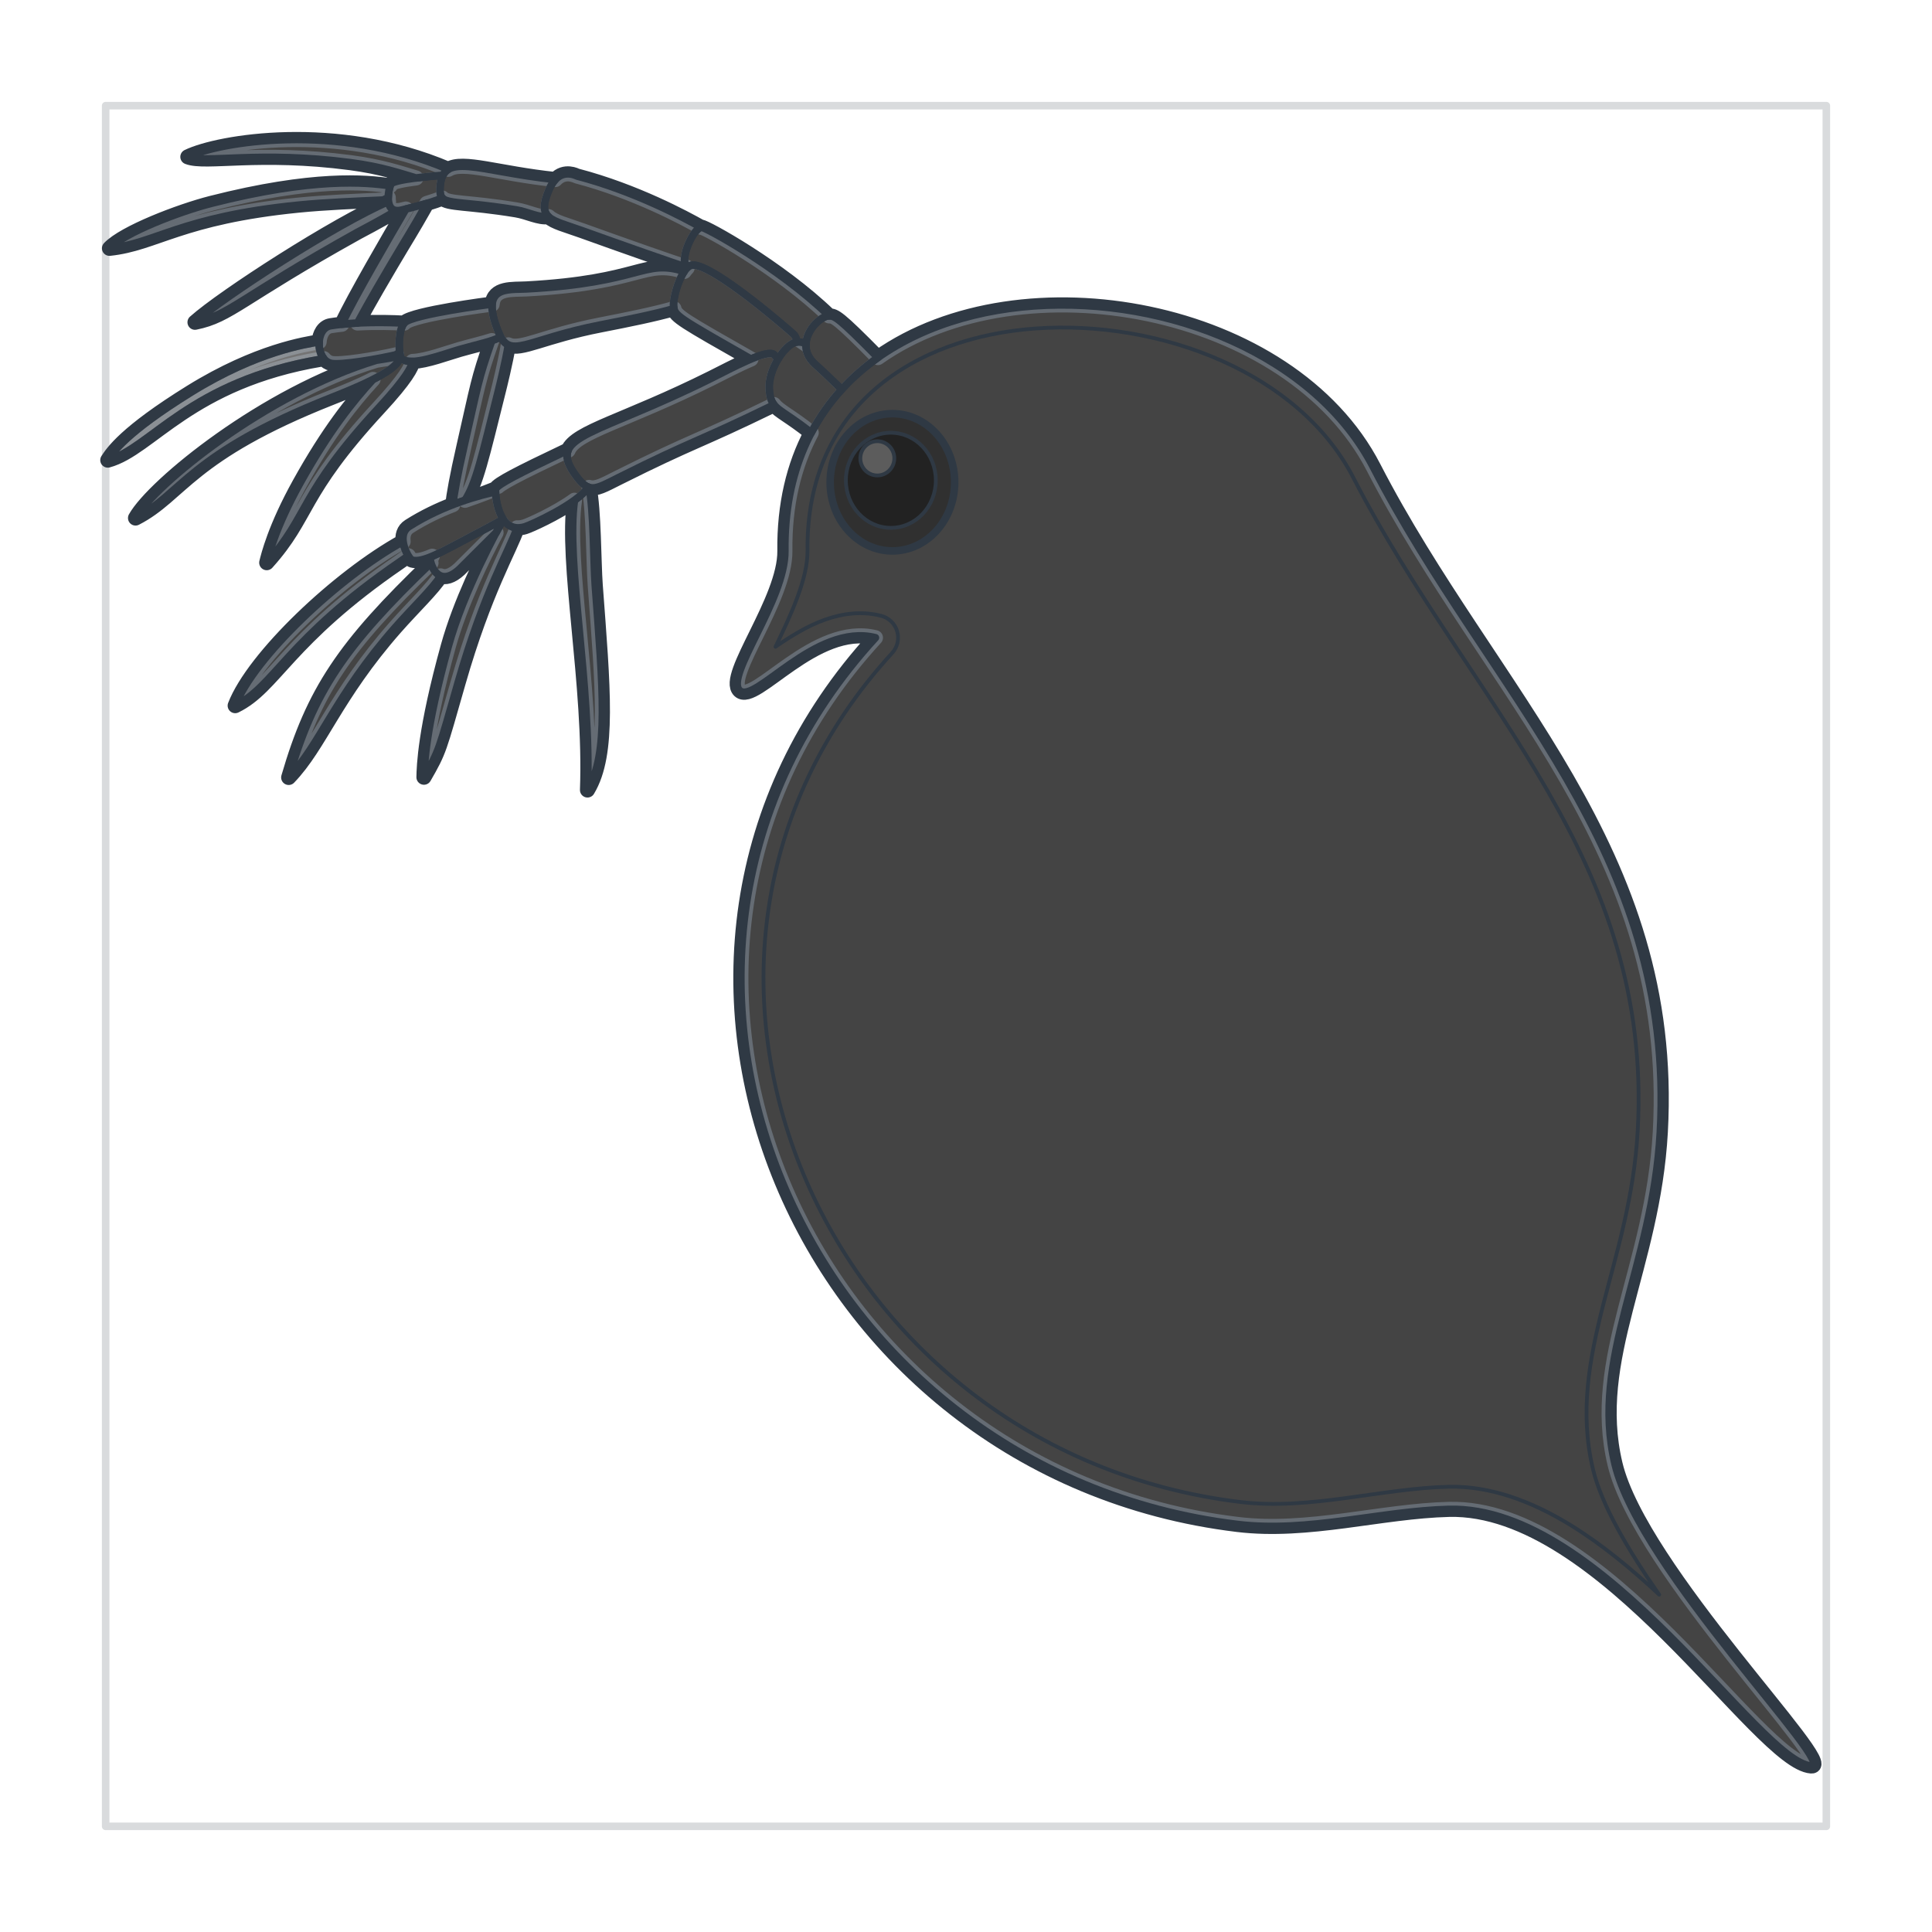
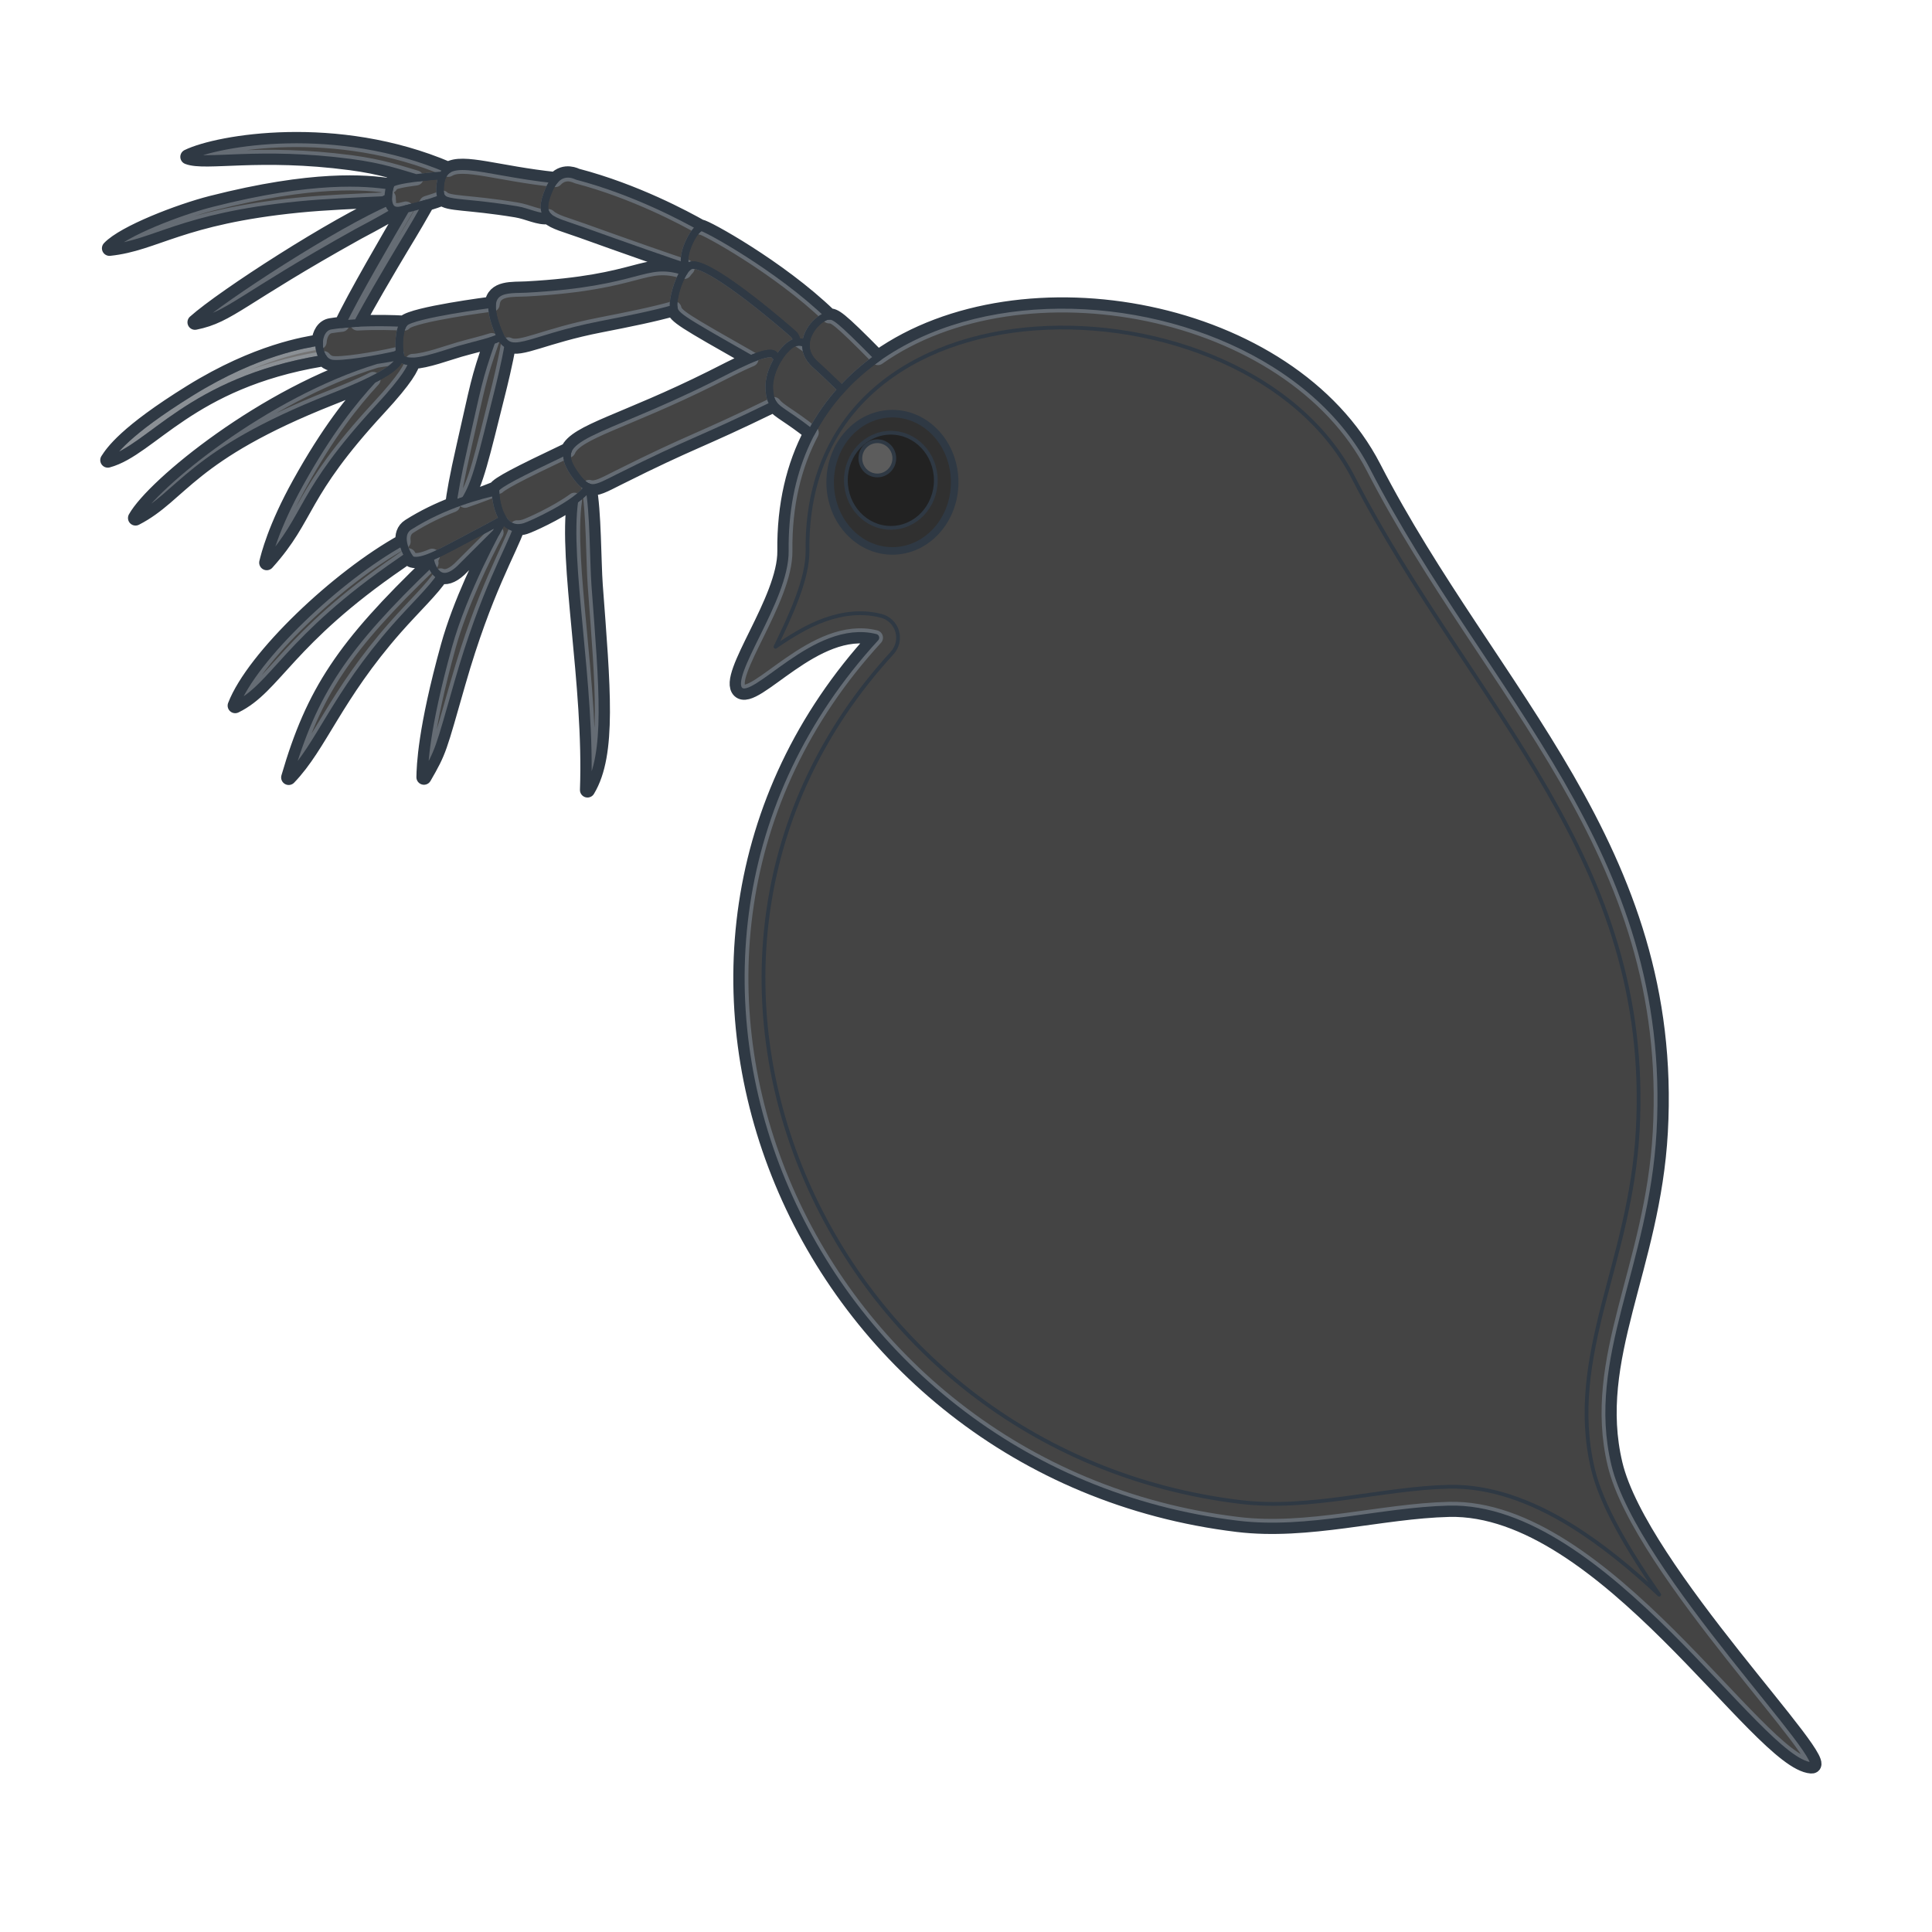
- <svg xmlns="http://www.w3.org/2000/svg" width="100%" height="100%" viewBox="0 0 512 512" version="1.1" xml:space="preserve" style="fill-rule:evenodd;clip-rule:evenodd;stroke-linejoin:round;stroke-miterlimit:2;">
+ <svg xmlns="http://www.w3.org/2000/svg" width="100%" height="100%" viewBox="0 0 512 512" version="1.1" xml:space="preserve" style="fill-rule:evenodd;clip-rule:evenodd;stroke-linecap:round;stroke-linejoin:round;stroke-miterlimit:1.5;">
  <rect id="ArtBoard1" x="0" y="0" width="512" height="512" style="fill:none;" />
-   <rect x="28" y="28" width="456" height="456" style="fill:rgb(128,128,128);fill-opacity:0;stroke:rgb(47,57,68);stroke-opacity:0.18;stroke-width:2px;" />
-   <path d="M85.786,95.032C85.579,95.085 85.366,95.13 85.148,95.167C50.141,101.065 39.884,118.867 28.569,121.935C29.804,120.025 33.232,114.724 50.59,103.962C68.254,93.011 81.283,91.19 84.569,90.602C84.719,88.524 85.749,86.613 87.651,86.315C88.615,86.164 89.596,86.036 90.58,85.93C93.784,79.007 103.486,62.399 107.577,55.396C106.706,55.608 106.107,55.742 105.979,55.762C105.648,55.814 105.351,55.826 105.083,55.802C100.605,58.479 94.941,61.427 94.747,61.535C63.344,78.985 60.863,83.547 51.678,85.404C59.175,78.687 89.111,59.36 102.958,53.421C102.908,53.078 102.888,52.72 102.892,52.36C102.432,52.572 101.967,52.792 101.497,53.017C94.744,53.321 86.266,53.643 79.008,54.37C47.772,57.499 41.238,64.533 29.011,65.806C32.922,61.684 47.587,56.032 56.019,53.884C83.046,46.998 96.959,48.272 103.396,49.24C103.462,49.04 103.523,48.89 103.571,48.807C103.964,48.127 107.059,47.567 110.251,47.16C105.979,45.924 101.308,44.218 92.874,43.108C68.715,39.929 54.499,43.386 49.786,41.568C57.868,37.634 89.208,32.216 118.802,44.875C122.703,42.48 131.877,45.972 147.169,47.578C149.699,44.91 152.665,46.587 152.976,46.668C168.366,50.71 181.579,57.869 185.758,60.226C185.784,60.219 185.81,60.213 185.835,60.209C186.68,60.059 206.398,70.814 219.741,83.711C219.743,83.711 219.744,83.711 219.746,83.711C221.217,83.785 221.893,83.819 232.658,94.758C270.785,67.849 341.945,81.088 364,123.869C395,184 444.167,225 440,300C438,336 421.333,360 428,388C434.667,416 487.435,468.531 480,468C466,467 425,399 384,400C365.978,400.44 346.72,406.259 328,404C212,390 154,254 232,169C216,165 200,186.833 196,183C192,179.167 208.154,158.965 208,146C207.854,133.758 210.411,123.347 214.981,114.678C209.352,110.182 206.493,109.021 205.081,107.205C205.013,107.268 204.944,107.329 204.873,107.39C184.448,117.339 184.105,116.466 163.831,126.612C160.064,128.497 158.004,129.726 156.112,129.17C157.362,135.073 157.302,149.129 157.744,155.074C159.767,182.28 161.468,199.776 155.691,209.353C156.74,181.414 149.875,148.966 152.247,132.572C147.484,136.047 140.281,139.243 139.084,139.604C138.332,139.83 137.65,139.913 137.033,139.879C135.217,145.455 128.387,156.529 121.419,180.845C116.288,198.747 116.468,198.844 112.351,205.968C112.413,203.147 112.623,193.563 118.796,171.286C121.998,159.729 128.185,147.322 131.455,141.16C128.319,144.303 122.056,150.558 121.756,150.833C119.597,152.812 117.976,153.096 116.79,152.619C114.754,155.909 109.506,160.87 104.739,166.285C88.8,184.394 84.761,197.482 76.506,206.031C83.094,183.387 91.154,171.336 114.222,149.192C114.053,148.612 114.278,147.677 114.548,147.404C112.228,148.39 110.452,148.816 109.159,148.42C108.971,148.362 108.601,147.935 108.208,147.288C107.086,148.106 106.033,148.828 105.836,148.963C75.943,169.454 72.799,181.891 62.326,187.004C67.216,174.273 89.67,152.965 106.834,143.513C106.643,141.981 106.976,140.446 108.463,139.5C112.362,137.019 116.376,135.145 119.988,133.747C120.291,131.162 121.054,126.603 123.012,118.044C126.729,101.798 126.601,100.929 130.33,90.256C128.156,90.977 125.218,91.638 121.793,92.615C118.585,93.529 113.025,95.649 109.369,95.782C109.089,97.219 107.65,100.205 100.438,108.007C79.07,131.123 81.983,136.574 70.687,149.115C71.114,147.348 72.91,139.901 79.439,128.146C87.079,114.39 93.37,106.535 98.855,100.55C95.005,102.508 90.464,104.311 87.752,105.382C49.918,120.332 48.091,131.029 35.917,137.28C40.747,128.652 70.316,104.401 99.725,95.477C101.302,95.239 102.905,94.971 104.427,94.692L105.097,93.997C99.333,95.34 90.118,96.791 87.83,96.31C86.985,96.133 86.304,95.669 85.786,95.032ZM94.745,85.597C99.656,85.329 104.264,85.478 107.113,85.632C107.156,85.584 107.201,85.538 107.246,85.494C109.596,83.275 129.771,80.642 130.139,80.634C130.236,80.632 130.331,80.631 130.423,80.632C130.863,76.14 135.843,76.763 139.501,76.566C170.279,74.911 170.414,68.529 181.333,71.927C181.579,71.569 181.836,71.255 182.101,70.999C182.029,70.929 181.963,70.854 181.902,70.774C179.257,70.011 165.246,65.081 154.19,61.103C149.98,59.588 146.89,58.859 145.357,57.416C142.848,57.786 139.964,56.142 136.808,55.625C123.682,53.473 118.761,54.105 117.211,52.472C116.199,52.932 114.698,53.436 113.12,53.908C108.73,61.666 108.065,62.487 103.682,69.911C97.67,80.096 95.671,83.874 94.745,85.597ZM150.551,119.343C152.608,114.391 165.58,111.674 188.527,100.232C191.434,98.783 195.565,96.592 199.011,95.148C181.149,84.995 179.045,83.803 178.601,81.792C173.595,83.225 166.783,84.621 159.145,86.109C143.947,89.07 138.038,92.959 134.712,91.394C134.002,95.847 132.298,102.656 132.085,103.51C127.587,121.492 126.159,128.003 123.223,132.579C126.788,131.381 131.32,129.597 131.355,129.542C132.161,128.259 136.818,125.812 150.483,119.318L150.551,119.343Z" style="stroke:rgb(47,57,68);stroke-width:4px;stroke-linecap:round;stroke-miterlimit:1.5;" />
-   <path d="M208,146C208.154,158.965 192,179.167 196,183C200,186.833 216,165 232,169C154,254 212,390 328,404C346.72,406.259 365.978,400.44 384,400C425,399 466,467 480,468C487.435,468.531 434.667,416 428,388C421.333,360 438,336 440,300C444.167,225 395,184 364,123.869C333.245,64.212 207,62 208,146Z" style="fill:rgb(228,227,228);fill-opacity:0.3;stroke:rgb(47,57,68);stroke-width:2px;stroke-linecap:round;stroke-miterlimit:1.5;" />
-   <path d="M205.512,171.41C209.449,163.26 214.089,153.441 214,145.929C213.544,107.656 242.364,89.317 274.514,87.048C307.461,84.723 344.307,98.763 358.667,126.618C374.212,156.771 394.298,182.135 409.989,209.355C425.083,235.538 436.019,263.492 434.009,299.667C433.034,317.228 428.433,331.853 424.937,345.512C421.104,360.491 418.597,374.411 422.163,389.39C424.381,398.705 431.369,410.672 439.703,422.602C432.313,415.724 424.431,409.225 416.293,404.214C405.772,397.736 394.789,393.735 383.854,394.002C366.107,394.435 347.153,400.268 328.719,398.043C217.594,384.632 161.699,254.484 236.421,173.057C237.851,171.498 238.355,169.301 237.747,167.275C237.138,165.248 235.508,163.692 233.455,163.179C228.447,161.927 223.431,162.517 218.639,164.218C213.931,165.889 209.446,168.678 205.512,171.41Z" style="fill:none;stroke:rgb(47,57,68);stroke-width:1px;stroke-linecap:round;stroke-miterlimit:1.5;" />
-   <path d="M232.658,94.758C229.161,97.227 225.941,100.033 223.063,103.185C222.93,103.07 222.785,102.938 222.627,102.787C219.293,99.612 219.356,99.586 215.966,96.5C209.876,90.957 216.92,83.569 219.746,83.711C221.217,83.785 221.893,83.819 232.658,94.758Z" style="fill:rgb(228,227,228);fill-opacity:0.3;stroke:rgb(47,57,68);stroke-width:2px;stroke-linecap:round;stroke-miterlimit:1.5;" />
-   <path d="M182.101,70.999C179.805,68.803 183.737,60.581 185.835,60.209C186.68,60.059 206.398,70.814 219.741,83.711C217.56,83.609 212.883,87.97 213.64,92.512C212.881,91.985 211.982,91.359 211.006,90.68L211.114,90.666C211.13,89.887 210.884,89.161 210.265,88.553C209.748,88.043 189.077,69.926 183.523,70.26C183.033,70.29 182.555,70.56 182.101,70.999Z" style="fill:rgb(228,227,228);fill-opacity:0.3;stroke:rgb(47,57,68);stroke-width:2px;stroke-linecap:round;stroke-miterlimit:1.5;" />
-   <path d="M185.758,60.226C183.709,60.764 180.074,68.324 181.902,70.774C179.257,70.011 165.246,65.081 154.19,61.103C146.029,58.166 142.078,58.184 145.512,50.221C148.176,44.043 152.593,46.568 152.976,46.668C168.366,50.71 181.579,57.869 185.758,60.226Z" style="fill:rgb(228,227,228);fill-opacity:0.3;stroke:rgb(47,57,68);stroke-width:2px;stroke-linecap:round;stroke-miterlimit:1.5;" />
-   <path d="M147.169,47.578C146.58,48.199 146.015,49.055 145.512,50.221C143.849,54.076 143.918,56.061 145.357,57.416C142.848,57.786 139.964,56.142 136.808,55.625C119.437,52.777 116.436,54.805 116.603,50.005C116.958,39.761 126.445,45.402 147.169,47.578Z" style="fill:rgb(228,227,228);fill-opacity:0.3;stroke:rgb(47,57,68);stroke-width:2px;stroke-linecap:round;stroke-miterlimit:1.5;" />
-   <path d="M102.958,53.421C103.139,54.657 103.721,55.683 105.083,55.802C100.605,58.479 94.941,61.427 94.747,61.535C63.344,78.985 60.863,83.547 51.678,85.404C59.175,78.687 89.111,59.36 102.958,53.421Z" style="fill:rgb(228,227,228);fill-opacity:0.3;stroke:rgb(47,57,68);stroke-width:2px;stroke-linecap:round;stroke-miterlimit:1.5;" />
-   <path d="M117.363,46.446C116.906,47.328 116.655,48.494 116.603,50.005C116.562,51.178 116.71,51.943 117.211,52.472C114.123,53.878 106.478,55.684 105.979,55.762C101.445,56.475 103.111,49.606 103.571,48.807C104.335,47.483 115.342,46.614 117.363,46.446Z" style="fill:rgb(228,227,228);fill-opacity:0.3;stroke:rgb(47,57,68);stroke-width:2px;stroke-linecap:round;stroke-miterlimit:1.5;" />
-   <path d="M214.981,114.678C206.396,107.822 204.255,108.721 203.861,103.226C203.471,97.77 208.197,91.088 211.006,90.68C211.83,90.56 212.691,90.691 213.577,91.017C213.435,92.833 214.052,94.758 215.966,96.5C219.356,99.586 219.293,99.612 222.627,102.787C222.785,102.938 222.93,103.07 223.063,103.185C219.94,106.605 217.219,110.433 214.981,114.678Z" style="fill:rgb(228,227,228);fill-opacity:0.3;stroke:rgb(47,57,68);stroke-width:2px;stroke-linecap:round;stroke-miterlimit:1.5;" />
-   <path d="M199.011,95.148C179.311,83.95 178.779,83.652 178.501,81.135C178.239,78.754 180.667,70.432 183.523,70.26C189.077,69.926 209.748,88.043 210.265,88.553C210.884,89.161 211.13,89.887 211.114,90.666L211.006,90.68C209.568,90.889 207.628,92.741 206.129,95.231C205.83,94.746 205.492,94.322 205.119,93.978C204.329,93.246 201.913,93.933 199.011,95.148Z" style="fill:rgb(228,227,228);fill-opacity:0.3;stroke:rgb(47,57,68);stroke-width:2px;stroke-linecap:round;stroke-miterlimit:1.5;" />
-   <path d="M132.687,89.266C133.276,90.341 133.921,91.022 134.712,91.394C134.002,95.847 132.298,102.656 132.085,103.51C127.587,121.492 126.159,128.003 123.223,132.579C122.194,132.925 121.11,133.313 119.988,133.747C120.291,131.162 121.054,126.603 123.012,118.044C126.729,101.798 126.601,100.929 130.33,90.256C131.264,89.947 132.057,89.627 132.687,89.266Z" style="fill:rgb(228,227,228);fill-opacity:0.3;stroke:rgb(47,57,68);stroke-width:2px;stroke-linecap:round;stroke-miterlimit:1.5;" />
-   <path d="M181.333,71.927C179.545,74.521 178.31,79.402 178.501,81.135C178.527,81.37 178.555,81.585 178.601,81.792C173.595,83.225 166.783,84.621 159.145,86.109C138.991,90.036 135.172,95.594 132.049,87.902C127.045,75.575 134.505,76.835 139.501,76.566C170.279,74.911 170.414,68.529 181.333,71.927Z" style="fill:rgb(228,227,228);fill-opacity:0.3;stroke:rgb(47,57,68);stroke-width:2px;stroke-linecap:round;stroke-miterlimit:1.5;" />
-   <path d="M130.423,80.632C130.263,82.274 130.709,84.601 132.049,87.902C132.257,88.414 132.468,88.867 132.687,89.266C130.589,90.467 126.688,91.219 121.793,92.615C117.456,93.851 108.815,97.292 106.4,95.044C105.645,94.342 105.285,87.348 107.246,85.494C109.596,83.275 129.771,80.642 130.139,80.634C130.236,80.632 130.331,80.631 130.423,80.632Z" style="fill:rgb(228,227,228);fill-opacity:0.3;stroke:rgb(47,57,68);stroke-width:2px;stroke-linecap:round;stroke-miterlimit:1.5;" />
-   <path d="M107.113,85.632C105.711,87.21 105.61,91.577 105.979,93.785C100.325,95.181 90.239,96.816 87.83,96.31C83.501,95.401 83.474,86.97 87.651,86.315C94.845,85.187 102.902,85.404 107.113,85.632Z" style="fill:rgb(228,227,228);fill-opacity:0.3;stroke:rgb(47,57,68);stroke-width:2px;stroke-linecap:round;stroke-miterlimit:1.5;" />
-   <path d="M110.251,47.16C105.979,45.924 101.308,44.218 92.874,43.108C68.715,39.929 54.499,43.386 49.786,41.568C57.868,37.634 89.208,32.216 118.802,44.875C118.196,45.247 117.717,45.761 117.363,46.446C116.38,46.528 113.272,46.775 110.251,47.16Z" style="fill:rgb(228,227,228);fill-opacity:0.3;stroke:rgb(47,57,68);stroke-width:2px;stroke-linecap:round;stroke-miterlimit:1.5;" />
-   <path d="M101.497,53.017C94.744,53.321 86.266,53.643 79.008,54.37C47.772,57.499 41.238,64.533 29.011,65.806C32.922,61.684 47.587,56.032 56.019,53.884C83.046,46.998 96.959,48.272 103.396,49.24C103.176,49.908 102.903,51.141 102.892,52.36C102.432,52.572 101.967,52.792 101.497,53.017Z" style="fill:rgb(228,227,228);fill-opacity:0.3;stroke:rgb(47,57,68);stroke-width:2px;stroke-linecap:round;stroke-miterlimit:1.5;" />
-   <path d="M90.58,85.93C93.784,79.007 103.486,62.399 107.577,55.396C108.989,55.053 111.117,54.506 113.12,53.908C108.73,61.666 108.065,62.487 103.682,69.911C97.67,80.096 95.671,83.874 94.745,85.597C93.369,85.672 91.97,85.78 90.58,85.93Z" style="fill:rgb(228,227,228);fill-opacity:0.3;stroke:rgb(47,57,68);stroke-width:2px;stroke-linecap:round;stroke-miterlimit:1.5;" />
-   <path d="M84.569,90.602C84.455,92.198 84.859,93.891 85.786,95.032C85.579,95.085 85.366,95.13 85.148,95.167C50.141,101.065 39.884,118.867 28.569,121.935C29.804,120.025 33.232,114.724 50.59,103.962C68.254,93.011 81.283,91.19 84.569,90.602Z" style="fill:rgb(228,227,228);fill-opacity:0.3;stroke:rgb(47,57,68);stroke-width:2px;stroke-linecap:round;stroke-miterlimit:1.5;" />
-   <path d="M109.369,95.782C109.089,97.219 107.65,100.205 100.438,108.007C79.07,131.123 81.983,136.574 70.687,149.115C71.114,147.348 72.91,139.901 79.439,128.146C87.079,114.39 93.37,106.535 98.855,100.55C102.364,98.765 105.298,96.851 105.75,95.241C105.854,94.869 105.777,94.625 105.568,94.478C105.194,94.55 104.813,94.622 104.427,94.692L105.144,93.948C105.218,93.879 105.505,93.566 105.898,93.199C106.005,94.144 106.187,94.846 106.4,95.044C107.029,95.63 108.081,95.829 109.369,95.782Z" style="fill:rgb(228,227,228);fill-opacity:0.3;stroke:rgb(47,57,68);stroke-width:2px;stroke-linecap:round;stroke-miterlimit:1.5;" />
-   <path d="M84.569,90.602C84.455,92.198 84.859,93.891 85.786,95.032C85.579,95.085 85.366,95.13 85.148,95.167C50.141,101.065 39.884,118.867 28.569,121.935C29.804,120.025 33.232,114.724 50.59,103.962C68.254,93.011 81.283,91.19 84.569,90.602Z" style="fill:rgb(228,227,228);fill-opacity:0.3;stroke:rgb(47,57,68);stroke-width:2px;stroke-linecap:round;stroke-miterlimit:1.5;" />
-   <path d="M99.725,95.477C101.701,95.179 103.719,94.834 105.568,94.478C105.777,94.625 105.854,94.869 105.75,95.241C104.801,98.618 92.935,103.334 87.752,105.382C49.918,120.332 48.091,131.029 35.917,137.28C40.747,128.652 70.316,104.401 99.725,95.477Z" style="fill:rgb(228,227,228);fill-opacity:0.3;stroke:rgb(47,57,68);stroke-width:2px;stroke-linecap:round;stroke-miterlimit:1.5;" />
-   <path d="M205.081,107.205C205.013,107.268 204.944,107.329 204.873,107.39C184.448,117.339 184.105,116.466 163.831,126.612C157.519,129.771 155.999,131.086 152.037,125.254C145.23,115.236 158.123,115.392 188.527,100.232C193.882,97.562 203.391,92.377 205.119,93.978C205.492,94.322 205.83,94.746 206.129,95.231C204.699,97.607 203.671,100.562 203.861,103.226C203.997,105.118 204.339,106.252 205.081,107.205Z" style="fill:rgb(228,227,228);fill-opacity:0.3;stroke:rgb(47,57,68);stroke-width:2px;stroke-linecap:round;stroke-miterlimit:1.5;" />
-   <path d="M155.886,129.095C155.961,129.123 156.037,129.148 156.112,129.17C157.362,135.073 157.302,149.129 157.744,155.074C159.767,182.28 161.468,199.776 155.691,209.353C156.74,181.414 149.875,148.966 152.247,132.572C153.837,131.412 155.155,130.222 155.886,129.095Z" style="fill:rgb(228,227,228);fill-opacity:0.3;stroke:rgb(47,57,68);stroke-width:2px;stroke-linecap:round;stroke-miterlimit:1.5;" />
-   <path d="M133.37,137.637C134.221,138.881 135.403,139.789 137.033,139.879C135.217,145.455 128.387,156.529 121.419,180.845C116.288,198.747 116.468,198.844 112.351,205.968C112.413,203.147 112.623,193.563 118.796,171.286C122.881,156.546 131.821,140.421 133.37,137.637Z" style="fill:rgb(228,227,228);fill-opacity:0.3;stroke:rgb(47,57,68);stroke-width:2px;stroke-linecap:round;stroke-miterlimit:1.5;" />
-   <path d="M150.551,119.343C149.883,120.952 150.368,122.797 152.037,125.254C153.54,127.466 154.691,128.65 155.886,129.095C152.962,133.597 140.681,139.123 139.084,139.604C131.603,141.856 131.112,129.928 131.355,129.542C132.161,128.259 136.818,125.812 150.483,119.318C150.506,119.325 150.529,119.334 150.551,119.343Z" style="fill:rgb(228,227,228);fill-opacity:0.3;stroke:rgb(47,57,68);stroke-width:2px;stroke-linecap:round;stroke-miterlimit:1.5;" />
-   <path d="M106.834,143.513C107.01,144.929 107.633,146.343 108.208,147.288C107.086,148.106 106.033,148.828 105.836,148.963C75.943,169.454 72.799,181.891 62.326,187.004C67.216,174.273 89.67,152.965 106.834,143.513Z" style="fill:rgb(228,227,228);fill-opacity:0.3;stroke:rgb(47,57,68);stroke-width:2px;stroke-linecap:round;stroke-miterlimit:1.5;" />
-   <path d="M114.222,149.192C114.56,150.349 115.356,152.041 116.79,152.619C114.754,155.909 109.506,160.87 104.739,166.285C88.8,184.394 84.761,197.482 76.506,206.031C83.094,183.387 91.154,171.336 114.222,149.192Z" style="fill:rgb(228,227,228);fill-opacity:0.3;stroke:rgb(47,57,68);stroke-width:2px;stroke-linecap:round;stroke-miterlimit:1.5;" />
-   <path d="M131.455,141.16C128.319,144.303 122.056,150.558 121.756,150.833C115.676,156.405 113.859,148.542 114.037,148.064C114.096,147.904 114.278,147.677 114.548,147.404C117.324,146.225 120.878,144.243 125.31,141.909C127.216,140.905 129.871,139.521 132.573,138.032C132.68,138.217 132.774,138.399 132.855,138.567C132.495,139.222 132.019,140.098 131.455,141.16Z" style="fill:rgb(228,227,228);fill-opacity:0.3;stroke:rgb(47,57,68);stroke-width:2px;stroke-linecap:round;stroke-miterlimit:1.5;" />
-   <path d="M131.314,130.341C131.36,131.885 131.795,135.304 133.347,137.602C130.385,139.254 127.398,140.809 125.31,141.909C117.173,146.194 111.998,149.289 109.159,148.42C108.4,148.187 104.662,141.919 108.463,139.5C117.769,133.577 127.734,131.112 131.314,130.341Z" style="fill:rgb(228,227,228);fill-opacity:0.3;stroke:rgb(47,57,68);stroke-width:2px;stroke-linecap:round;stroke-miterlimit:1.5;" />
-   <ellipse cx="236.5" cy="127.812" rx="16.5" ry="18.188" style="fill-opacity:0.3;stroke:rgb(47,57,68);stroke-width:2px;stroke-linecap:round;stroke-miterlimit:1.5;" />
-   <ellipse cx="236.082" cy="127.282" rx="11.918" ry="12.604" style="fill-opacity:0.3;stroke:rgb(47,57,68);stroke-width:1px;stroke-linecap:round;stroke-miterlimit:1.5;" />
-   <ellipse cx="232.5" cy="121.462" rx="4.5" ry="4.538" style="fill:rgb(228,227,228);fill-opacity:0.3;stroke:rgb(47,57,68);stroke-width:1px;stroke-linecap:round;stroke-miterlimit:1.5;" />
+   <path d="M85.786,95.032C85.579,95.085 85.366,95.13 85.148,95.167C50.141,101.065 39.884,118.867 28.569,121.935C29.804,120.025 33.232,114.724 50.59,103.962C68.254,93.011 81.283,91.19 84.569,90.602C84.719,88.524 85.749,86.613 87.651,86.315C88.615,86.164 89.596,86.036 90.58,85.93C93.784,79.007 103.486,62.399 107.577,55.396C106.706,55.608 106.107,55.742 105.979,55.762C105.648,55.814 105.351,55.826 105.083,55.802C100.605,58.479 94.941,61.427 94.747,61.535C63.344,78.985 60.863,83.547 51.678,85.404C59.175,78.687 89.111,59.36 102.958,53.421C102.908,53.078 102.888,52.72 102.892,52.36C102.432,52.572 101.967,52.792 101.497,53.017C94.744,53.321 86.266,53.643 79.008,54.37C47.772,57.499 41.238,64.533 29.011,65.806C32.922,61.684 47.587,56.032 56.019,53.884C83.046,46.998 96.959,48.272 103.396,49.24C103.462,49.04 103.523,48.89 103.571,48.807C103.964,48.127 107.059,47.567 110.251,47.16C105.979,45.924 101.308,44.218 92.874,43.108C68.715,39.929 54.499,43.386 49.786,41.568C57.868,37.634 89.208,32.216 118.802,44.875C122.703,42.48 131.877,45.972 147.169,47.578C149.699,44.91 152.665,46.587 152.976,46.668C168.366,50.71 181.579,57.869 185.758,60.226C185.784,60.219 185.81,60.213 185.835,60.209C186.68,60.059 206.398,70.814 219.741,83.711C219.743,83.711 219.744,83.711 219.746,83.711C221.217,83.785 221.893,83.819 232.658,94.758C270.785,67.849 341.945,81.088 364,123.869C395,184 444.167,225 440,300C438,336 421.333,360 428,388C434.667,416 487.435,468.531 480,468C466,467 425,399 384,400C365.978,400.44 346.72,406.259 328,404C212,390 154,254 232,169C216,165 200,186.833 196,183C192,179.167 208.154,158.965 208,146C207.854,133.758 210.411,123.347 214.981,114.678C209.352,110.182 206.493,109.021 205.081,107.205C205.013,107.268 204.944,107.329 204.873,107.39C184.448,117.339 184.105,116.466 163.831,126.612C160.064,128.497 158.004,129.726 156.112,129.17C157.362,135.073 157.302,149.129 157.744,155.074C159.767,182.28 161.468,199.776 155.691,209.353C156.74,181.414 149.875,148.966 152.247,132.572C147.484,136.047 140.281,139.243 139.084,139.604C138.332,139.83 137.65,139.913 137.033,139.879C135.217,145.455 128.387,156.529 121.419,180.845C116.288,198.747 116.468,198.844 112.351,205.968C112.413,203.147 112.623,193.563 118.796,171.286C121.998,159.729 128.185,147.322 131.455,141.16C128.319,144.303 122.056,150.558 121.756,150.833C119.597,152.812 117.976,153.096 116.79,152.619C114.754,155.909 109.506,160.87 104.739,166.285C88.8,184.394 84.761,197.482 76.506,206.031C83.094,183.387 91.154,171.336 114.222,149.192C114.053,148.612 114.278,147.677 114.548,147.404C112.228,148.39 110.452,148.816 109.159,148.42C108.971,148.362 108.601,147.935 108.208,147.288C107.086,148.106 106.033,148.828 105.836,148.963C75.943,169.454 72.799,181.891 62.326,187.004C67.216,174.273 89.67,152.965 106.834,143.513C106.643,141.981 106.976,140.446 108.463,139.5C112.362,137.019 116.376,135.145 119.988,133.747C120.291,131.162 121.054,126.603 123.012,118.044C126.729,101.798 126.601,100.929 130.33,90.256C128.156,90.977 125.218,91.638 121.793,92.615C118.585,93.529 113.025,95.649 109.369,95.782C109.089,97.219 107.65,100.205 100.438,108.007C79.07,131.123 81.983,136.574 70.687,149.115C71.114,147.348 72.91,139.901 79.439,128.146C87.079,114.39 93.37,106.535 98.855,100.55C95.005,102.508 90.464,104.311 87.752,105.382C49.918,120.332 48.091,131.029 35.917,137.28C40.747,128.652 70.316,104.401 99.725,95.477C101.302,95.239 102.905,94.971 104.427,94.692L105.097,93.997C99.333,95.34 90.118,96.791 87.83,96.31C86.985,96.133 86.304,95.669 85.786,95.032ZM94.745,85.597C99.656,85.329 104.264,85.478 107.113,85.632C107.156,85.584 107.201,85.538 107.246,85.494C109.596,83.275 129.771,80.642 130.139,80.634C130.236,80.632 130.331,80.631 130.423,80.632C130.863,76.14 135.843,76.763 139.501,76.566C170.279,74.911 170.414,68.529 181.333,71.927C181.579,71.569 181.836,71.255 182.101,70.999C182.029,70.929 181.963,70.854 181.902,70.774C179.257,70.011 165.246,65.081 154.19,61.103C149.98,59.588 146.89,58.859 145.357,57.416C142.848,57.786 139.964,56.142 136.808,55.625C123.682,53.473 118.761,54.105 117.211,52.472C116.199,52.932 114.698,53.436 113.12,53.908C108.73,61.666 108.065,62.487 103.682,69.911C97.67,80.096 95.671,83.874 94.745,85.597ZM150.551,119.343C152.608,114.391 165.58,111.674 188.527,100.232C191.434,98.783 195.565,96.592 199.011,95.148C181.149,84.995 179.045,83.803 178.601,81.792C173.595,83.225 166.783,84.621 159.145,86.109C143.947,89.07 138.038,92.959 134.712,91.394C134.002,95.847 132.298,102.656 132.085,103.51C127.587,121.492 126.159,128.003 123.223,132.579C126.788,131.381 131.32,129.597 131.355,129.542C132.161,128.259 136.818,125.812 150.483,119.318L150.551,119.343Z" style="stroke:rgb(47,57,68);stroke-width:4px;" />
+   <path d="M208,146C208.154,158.965 192,179.167 196,183C200,186.833 216,165 232,169C154,254 212,390 328,404C346.72,406.259 365.978,400.44 384,400C425,399 466,467 480,468C487.435,468.531 434.667,416 428,388C421.333,360 438,336 440,300C444.167,225 395,184 364,123.869C333.245,64.212 207,62 208,146Z" style="fill:rgb(228,227,228);fill-opacity:0.3;stroke:rgb(47,57,68);stroke-width:2px;" />
+   <path d="M205.512,171.41C209.449,163.26 214.089,153.441 214,145.929C213.544,107.656 242.364,89.317 274.514,87.048C307.461,84.723 344.307,98.763 358.667,126.618C374.212,156.771 394.298,182.135 409.989,209.355C425.083,235.538 436.019,263.492 434.009,299.667C433.034,317.228 428.433,331.853 424.937,345.512C421.104,360.491 418.597,374.411 422.163,389.39C424.381,398.705 431.369,410.672 439.703,422.602C432.313,415.724 424.431,409.225 416.293,404.214C405.772,397.736 394.789,393.735 383.854,394.002C366.107,394.435 347.153,400.268 328.719,398.043C217.594,384.632 161.699,254.484 236.421,173.057C237.851,171.498 238.355,169.301 237.747,167.275C237.138,165.248 235.508,163.692 233.455,163.179C228.447,161.927 223.431,162.517 218.639,164.218C213.931,165.889 209.446,168.678 205.512,171.41Z" style="fill:none;stroke:rgb(47,57,68);stroke-width:1px;" />
+   <path d="M232.658,94.758C229.161,97.227 225.941,100.033 223.063,103.185C222.93,103.07 222.785,102.938 222.627,102.787C219.293,99.612 219.356,99.586 215.966,96.5C209.876,90.957 216.92,83.569 219.746,83.711C221.217,83.785 221.893,83.819 232.658,94.758Z" style="fill:rgb(228,227,228);fill-opacity:0.3;stroke:rgb(47,57,68);stroke-width:2px;" />
+   <path d="M182.101,70.999C179.805,68.803 183.737,60.581 185.835,60.209C186.68,60.059 206.398,70.814 219.741,83.711C217.56,83.609 212.883,87.97 213.64,92.512C212.881,91.985 211.982,91.359 211.006,90.68L211.114,90.666C211.13,89.887 210.884,89.161 210.265,88.553C209.748,88.043 189.077,69.926 183.523,70.26C183.033,70.29 182.555,70.56 182.101,70.999Z" style="fill:rgb(228,227,228);fill-opacity:0.3;stroke:rgb(47,57,68);stroke-width:2px;" />
+   <path d="M185.758,60.226C183.709,60.764 180.074,68.324 181.902,70.774C179.257,70.011 165.246,65.081 154.19,61.103C146.029,58.166 142.078,58.184 145.512,50.221C148.176,44.043 152.593,46.568 152.976,46.668C168.366,50.71 181.579,57.869 185.758,60.226Z" style="fill:rgb(228,227,228);fill-opacity:0.3;stroke:rgb(47,57,68);stroke-width:2px;" />
+   <path d="M147.169,47.578C146.58,48.199 146.015,49.055 145.512,50.221C143.849,54.076 143.918,56.061 145.357,57.416C142.848,57.786 139.964,56.142 136.808,55.625C119.437,52.777 116.436,54.805 116.603,50.005C116.958,39.761 126.445,45.402 147.169,47.578Z" style="fill:rgb(228,227,228);fill-opacity:0.3;stroke:rgb(47,57,68);stroke-width:2px;" />
+   <path d="M102.958,53.421C103.139,54.657 103.721,55.683 105.083,55.802C100.605,58.479 94.941,61.427 94.747,61.535C63.344,78.985 60.863,83.547 51.678,85.404C59.175,78.687 89.111,59.36 102.958,53.421Z" style="fill:rgb(228,227,228);fill-opacity:0.3;stroke:rgb(47,57,68);stroke-width:2px;" />
+   <path d="M117.363,46.446C116.906,47.328 116.655,48.494 116.603,50.005C116.562,51.178 116.71,51.943 117.211,52.472C114.123,53.878 106.478,55.684 105.979,55.762C101.445,56.475 103.111,49.606 103.571,48.807C104.335,47.483 115.342,46.614 117.363,46.446Z" style="fill:rgb(228,227,228);fill-opacity:0.3;stroke:rgb(47,57,68);stroke-width:2px;" />
+   <path d="M214.981,114.678C206.396,107.822 204.255,108.721 203.861,103.226C203.471,97.77 208.197,91.088 211.006,90.68C211.83,90.56 212.691,90.691 213.577,91.017C213.435,92.833 214.052,94.758 215.966,96.5C219.356,99.586 219.293,99.612 222.627,102.787C222.785,102.938 222.93,103.07 223.063,103.185C219.94,106.605 217.219,110.433 214.981,114.678Z" style="fill:rgb(228,227,228);fill-opacity:0.3;stroke:rgb(47,57,68);stroke-width:2px;" />
+   <path d="M199.011,95.148C179.311,83.95 178.779,83.652 178.501,81.135C178.239,78.754 180.667,70.432 183.523,70.26C189.077,69.926 209.748,88.043 210.265,88.553C210.884,89.161 211.13,89.887 211.114,90.666L211.006,90.68C209.568,90.889 207.628,92.741 206.129,95.231C205.83,94.746 205.492,94.322 205.119,93.978C204.329,93.246 201.913,93.933 199.011,95.148Z" style="fill:rgb(228,227,228);fill-opacity:0.3;stroke:rgb(47,57,68);stroke-width:2px;" />
+   <path d="M132.687,89.266C133.276,90.341 133.921,91.022 134.712,91.394C134.002,95.847 132.298,102.656 132.085,103.51C127.587,121.492 126.159,128.003 123.223,132.579C122.194,132.925 121.11,133.313 119.988,133.747C120.291,131.162 121.054,126.603 123.012,118.044C126.729,101.798 126.601,100.929 130.33,90.256C131.264,89.947 132.057,89.627 132.687,89.266Z" style="fill:rgb(228,227,228);fill-opacity:0.3;stroke:rgb(47,57,68);stroke-width:2px;" />
+   <path d="M181.333,71.927C179.545,74.521 178.31,79.402 178.501,81.135C178.527,81.37 178.555,81.585 178.601,81.792C173.595,83.225 166.783,84.621 159.145,86.109C138.991,90.036 135.172,95.594 132.049,87.902C127.045,75.575 134.505,76.835 139.501,76.566C170.279,74.911 170.414,68.529 181.333,71.927Z" style="fill:rgb(228,227,228);fill-opacity:0.3;stroke:rgb(47,57,68);stroke-width:2px;" />
+   <path d="M130.423,80.632C130.263,82.274 130.709,84.601 132.049,87.902C132.257,88.414 132.468,88.867 132.687,89.266C130.589,90.467 126.688,91.219 121.793,92.615C117.456,93.851 108.815,97.292 106.4,95.044C105.645,94.342 105.285,87.348 107.246,85.494C109.596,83.275 129.771,80.642 130.139,80.634C130.236,80.632 130.331,80.631 130.423,80.632Z" style="fill:rgb(228,227,228);fill-opacity:0.3;stroke:rgb(47,57,68);stroke-width:2px;" />
+   <path d="M107.113,85.632C105.711,87.21 105.61,91.577 105.979,93.785C100.325,95.181 90.239,96.816 87.83,96.31C83.501,95.401 83.474,86.97 87.651,86.315C94.845,85.187 102.902,85.404 107.113,85.632Z" style="fill:rgb(228,227,228);fill-opacity:0.3;stroke:rgb(47,57,68);stroke-width:2px;" />
+   <path d="M110.251,47.16C105.979,45.924 101.308,44.218 92.874,43.108C68.715,39.929 54.499,43.386 49.786,41.568C57.868,37.634 89.208,32.216 118.802,44.875C118.196,45.247 117.717,45.761 117.363,46.446C116.38,46.528 113.272,46.775 110.251,47.16Z" style="fill:rgb(228,227,228);fill-opacity:0.3;stroke:rgb(47,57,68);stroke-width:2px;" />
+   <path d="M101.497,53.017C94.744,53.321 86.266,53.643 79.008,54.37C47.772,57.499 41.238,64.533 29.011,65.806C32.922,61.684 47.587,56.032 56.019,53.884C83.046,46.998 96.959,48.272 103.396,49.24C103.176,49.908 102.903,51.141 102.892,52.36C102.432,52.572 101.967,52.792 101.497,53.017Z" style="fill:rgb(228,227,228);fill-opacity:0.3;stroke:rgb(47,57,68);stroke-width:2px;" />
+   <path d="M90.58,85.93C93.784,79.007 103.486,62.399 107.577,55.396C108.989,55.053 111.117,54.506 113.12,53.908C108.73,61.666 108.065,62.487 103.682,69.911C97.67,80.096 95.671,83.874 94.745,85.597C93.369,85.672 91.97,85.78 90.58,85.93Z" style="fill:rgb(228,227,228);fill-opacity:0.3;stroke:rgb(47,57,68);stroke-width:2px;" />
+   <path d="M84.569,90.602C84.455,92.198 84.859,93.891 85.786,95.032C85.579,95.085 85.366,95.13 85.148,95.167C50.141,101.065 39.884,118.867 28.569,121.935C29.804,120.025 33.232,114.724 50.59,103.962C68.254,93.011 81.283,91.19 84.569,90.602Z" style="fill:rgb(228,227,228);fill-opacity:0.3;stroke:rgb(47,57,68);stroke-width:2px;" />
+   <path d="M109.369,95.782C109.089,97.219 107.65,100.205 100.438,108.007C79.07,131.123 81.983,136.574 70.687,149.115C71.114,147.348 72.91,139.901 79.439,128.146C87.079,114.39 93.37,106.535 98.855,100.55C102.364,98.765 105.298,96.851 105.75,95.241C105.854,94.869 105.777,94.625 105.568,94.478C105.194,94.55 104.813,94.622 104.427,94.692L105.144,93.948C105.218,93.879 105.505,93.566 105.898,93.199C106.005,94.144 106.187,94.846 106.4,95.044C107.029,95.63 108.081,95.829 109.369,95.782Z" style="fill:rgb(228,227,228);fill-opacity:0.3;stroke:rgb(47,57,68);stroke-width:2px;" />
+   <path d="M84.569,90.602C84.455,92.198 84.859,93.891 85.786,95.032C85.579,95.085 85.366,95.13 85.148,95.167C50.141,101.065 39.884,118.867 28.569,121.935C29.804,120.025 33.232,114.724 50.59,103.962C68.254,93.011 81.283,91.19 84.569,90.602Z" style="fill:rgb(228,227,228);fill-opacity:0.3;stroke:rgb(47,57,68);stroke-width:2px;" />
+   <path d="M99.725,95.477C101.701,95.179 103.719,94.834 105.568,94.478C105.777,94.625 105.854,94.869 105.75,95.241C104.801,98.618 92.935,103.334 87.752,105.382C49.918,120.332 48.091,131.029 35.917,137.28C40.747,128.652 70.316,104.401 99.725,95.477Z" style="fill:rgb(228,227,228);fill-opacity:0.3;stroke:rgb(47,57,68);stroke-width:2px;" />
+   <path d="M205.081,107.205C205.013,107.268 204.944,107.329 204.873,107.39C184.448,117.339 184.105,116.466 163.831,126.612C157.519,129.771 155.999,131.086 152.037,125.254C145.23,115.236 158.123,115.392 188.527,100.232C193.882,97.562 203.391,92.377 205.119,93.978C205.492,94.322 205.83,94.746 206.129,95.231C204.699,97.607 203.671,100.562 203.861,103.226C203.997,105.118 204.339,106.252 205.081,107.205Z" style="fill:rgb(228,227,228);fill-opacity:0.3;stroke:rgb(47,57,68);stroke-width:2px;" />
+   <path d="M155.886,129.095C155.961,129.123 156.037,129.148 156.112,129.17C157.362,135.073 157.302,149.129 157.744,155.074C159.767,182.28 161.468,199.776 155.691,209.353C156.74,181.414 149.875,148.966 152.247,132.572C153.837,131.412 155.155,130.222 155.886,129.095Z" style="fill:rgb(228,227,228);fill-opacity:0.3;stroke:rgb(47,57,68);stroke-width:2px;" />
+   <path d="M133.37,137.637C134.221,138.881 135.403,139.789 137.033,139.879C135.217,145.455 128.387,156.529 121.419,180.845C116.288,198.747 116.468,198.844 112.351,205.968C112.413,203.147 112.623,193.563 118.796,171.286C122.881,156.546 131.821,140.421 133.37,137.637Z" style="fill:rgb(228,227,228);fill-opacity:0.3;stroke:rgb(47,57,68);stroke-width:2px;" />
+   <path d="M150.551,119.343C149.883,120.952 150.368,122.797 152.037,125.254C153.54,127.466 154.691,128.65 155.886,129.095C152.962,133.597 140.681,139.123 139.084,139.604C131.603,141.856 131.112,129.928 131.355,129.542C132.161,128.259 136.818,125.812 150.483,119.318C150.506,119.325 150.529,119.334 150.551,119.343Z" style="fill:rgb(228,227,228);fill-opacity:0.3;stroke:rgb(47,57,68);stroke-width:2px;" />
+   <path d="M106.834,143.513C107.01,144.929 107.633,146.343 108.208,147.288C107.086,148.106 106.033,148.828 105.836,148.963C75.943,169.454 72.799,181.891 62.326,187.004C67.216,174.273 89.67,152.965 106.834,143.513Z" style="fill:rgb(228,227,228);fill-opacity:0.3;stroke:rgb(47,57,68);stroke-width:2px;" />
+   <path d="M114.222,149.192C114.56,150.349 115.356,152.041 116.79,152.619C114.754,155.909 109.506,160.87 104.739,166.285C88.8,184.394 84.761,197.482 76.506,206.031C83.094,183.387 91.154,171.336 114.222,149.192Z" style="fill:rgb(228,227,228);fill-opacity:0.3;stroke:rgb(47,57,68);stroke-width:2px;" />
+   <path d="M131.455,141.16C128.319,144.303 122.056,150.558 121.756,150.833C115.676,156.405 113.859,148.542 114.037,148.064C114.096,147.904 114.278,147.677 114.548,147.404C117.324,146.225 120.878,144.243 125.31,141.909C127.216,140.905 129.871,139.521 132.573,138.032C132.68,138.217 132.774,138.399 132.855,138.567C132.495,139.222 132.019,140.098 131.455,141.16Z" style="fill:rgb(228,227,228);fill-opacity:0.3;stroke:rgb(47,57,68);stroke-width:2px;" />
+   <path d="M131.314,130.341C131.36,131.885 131.795,135.304 133.347,137.602C130.385,139.254 127.398,140.809 125.31,141.909C117.173,146.194 111.998,149.289 109.159,148.42C108.4,148.187 104.662,141.919 108.463,139.5C117.769,133.577 127.734,131.112 131.314,130.341Z" style="fill:rgb(228,227,228);fill-opacity:0.3;stroke:rgb(47,57,68);stroke-width:2px;" />
+   <ellipse cx="236.5" cy="127.812" rx="16.5" ry="18.188" style="fill-opacity:0.3;stroke:rgb(47,57,68);stroke-width:2px;" />
+   <ellipse cx="236.082" cy="127.282" rx="11.918" ry="12.604" style="fill-opacity:0.3;stroke:rgb(47,57,68);stroke-width:1px;" />
+   <ellipse cx="232.5" cy="121.462" rx="4.5" ry="4.538" style="fill:rgb(228,227,228);fill-opacity:0.3;stroke:rgb(47,57,68);stroke-width:1px;" />
</svg>
